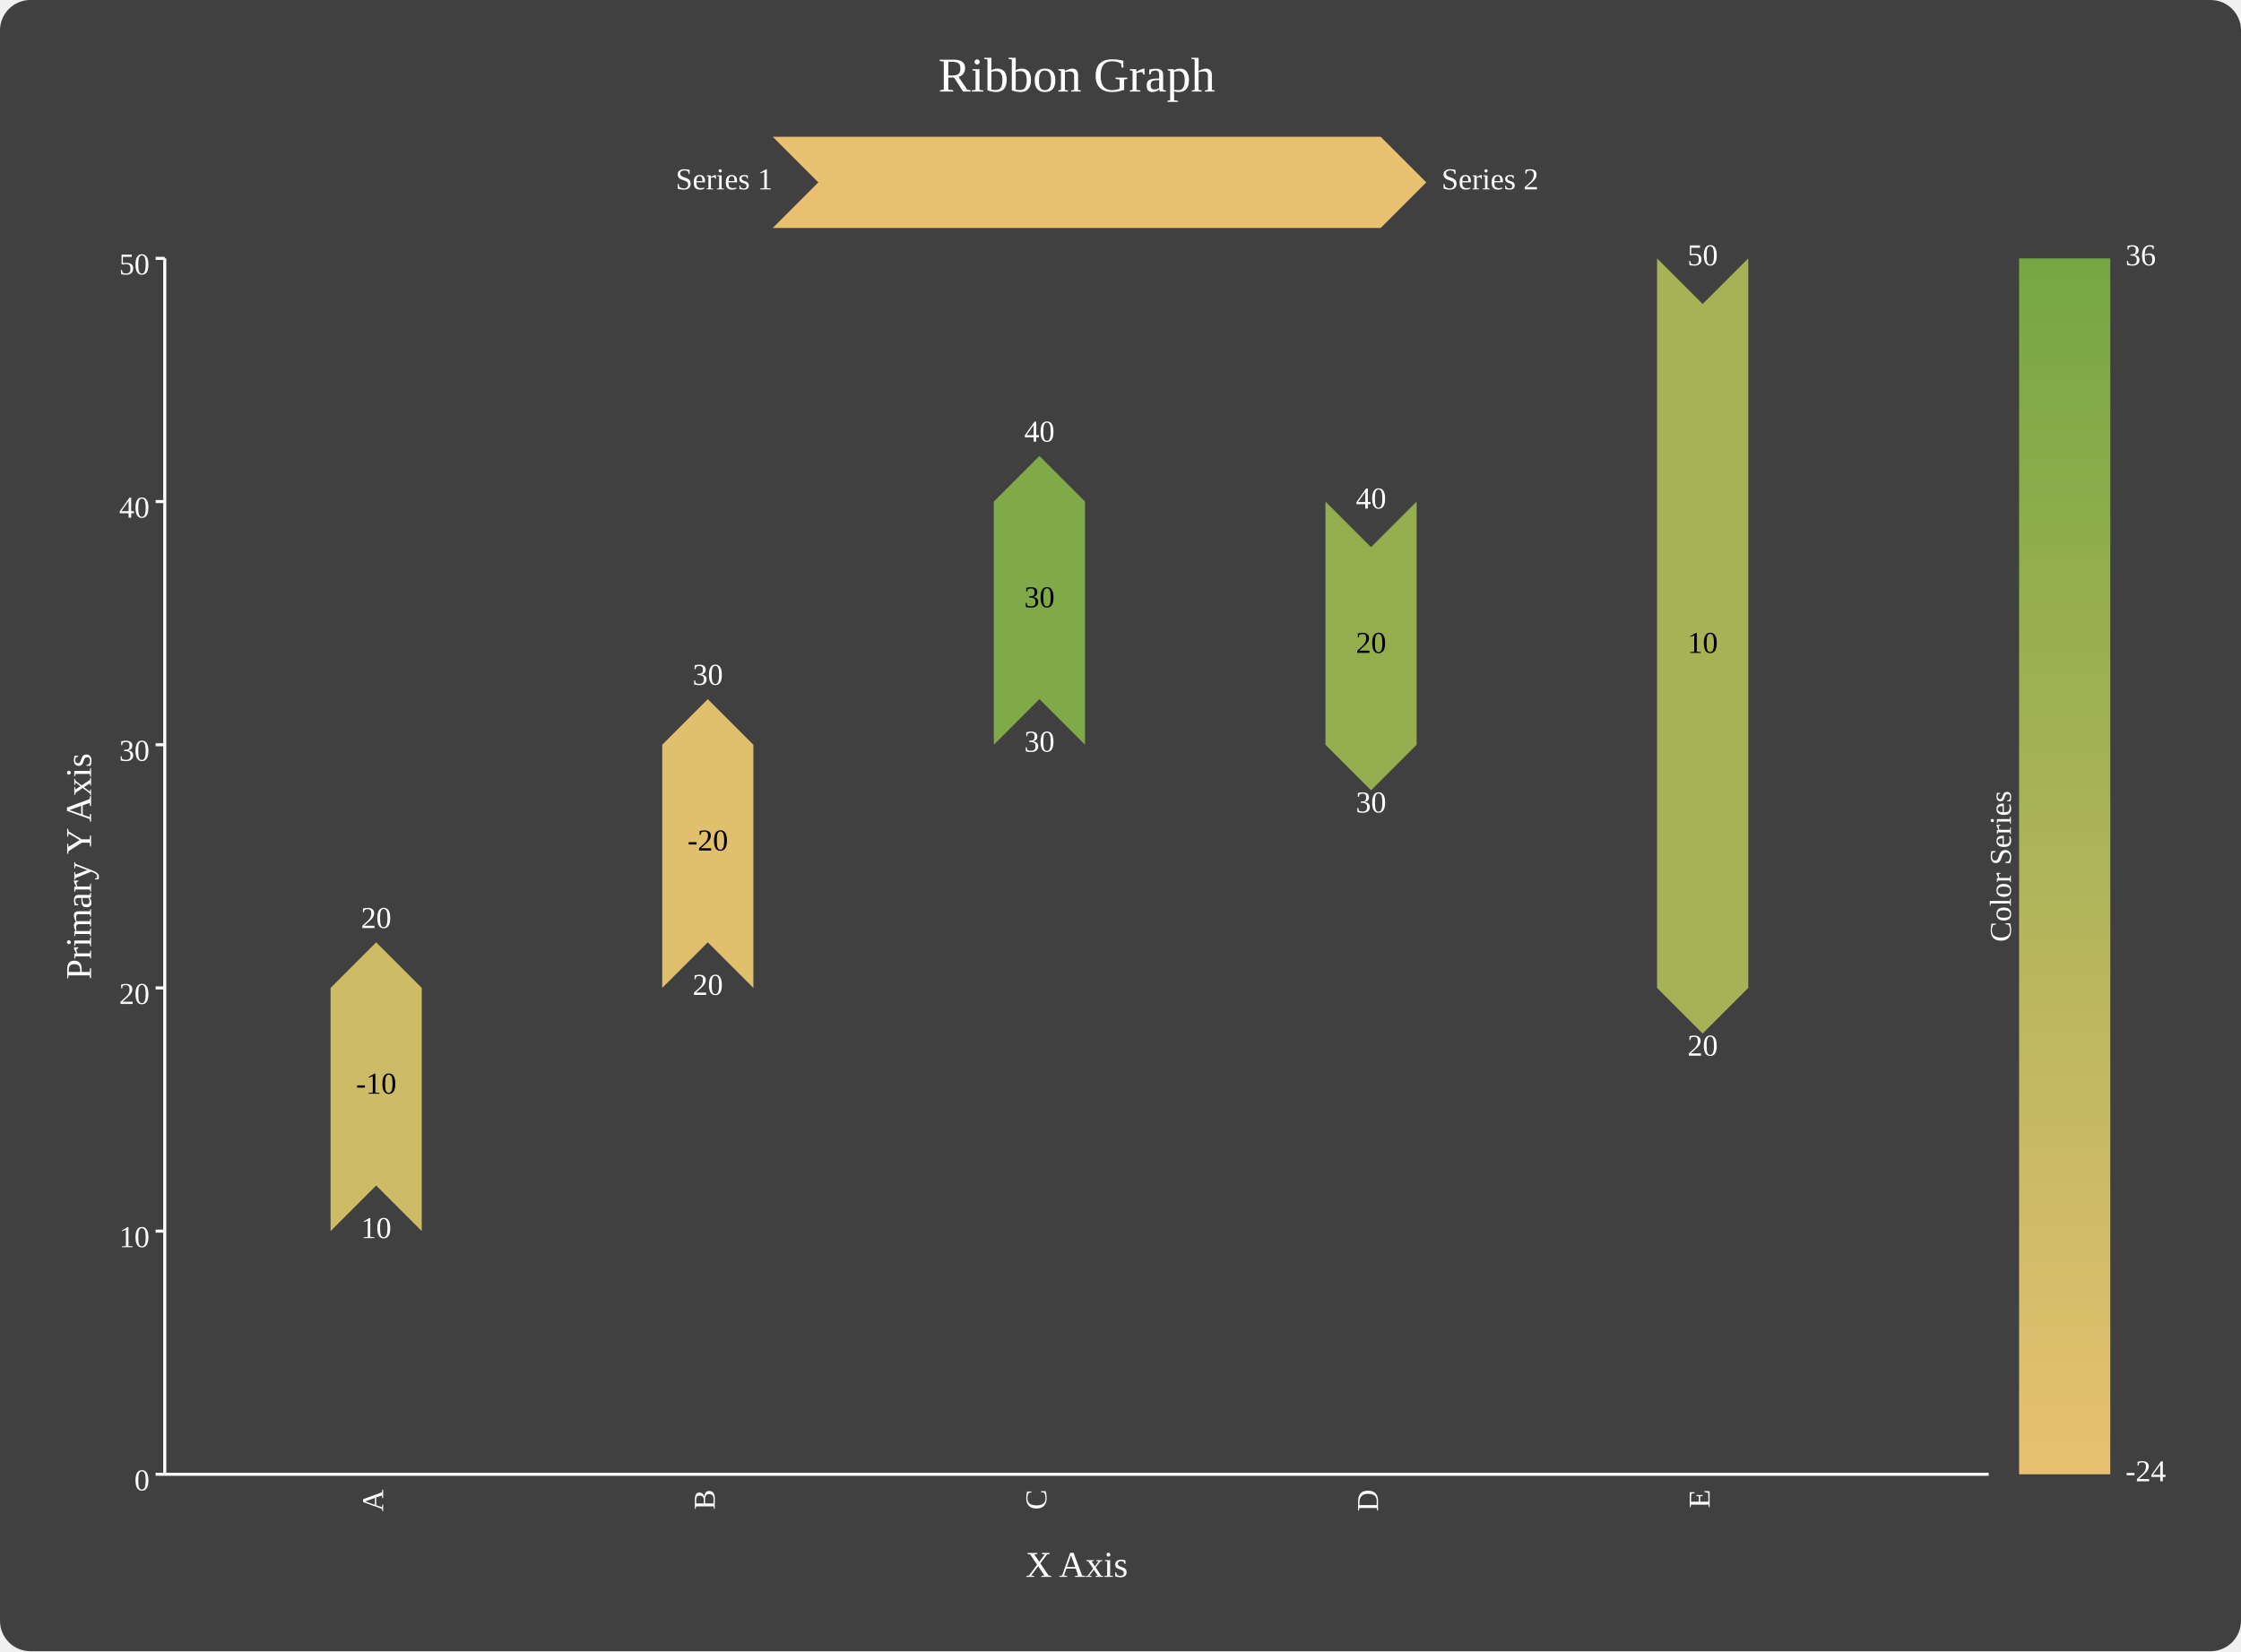
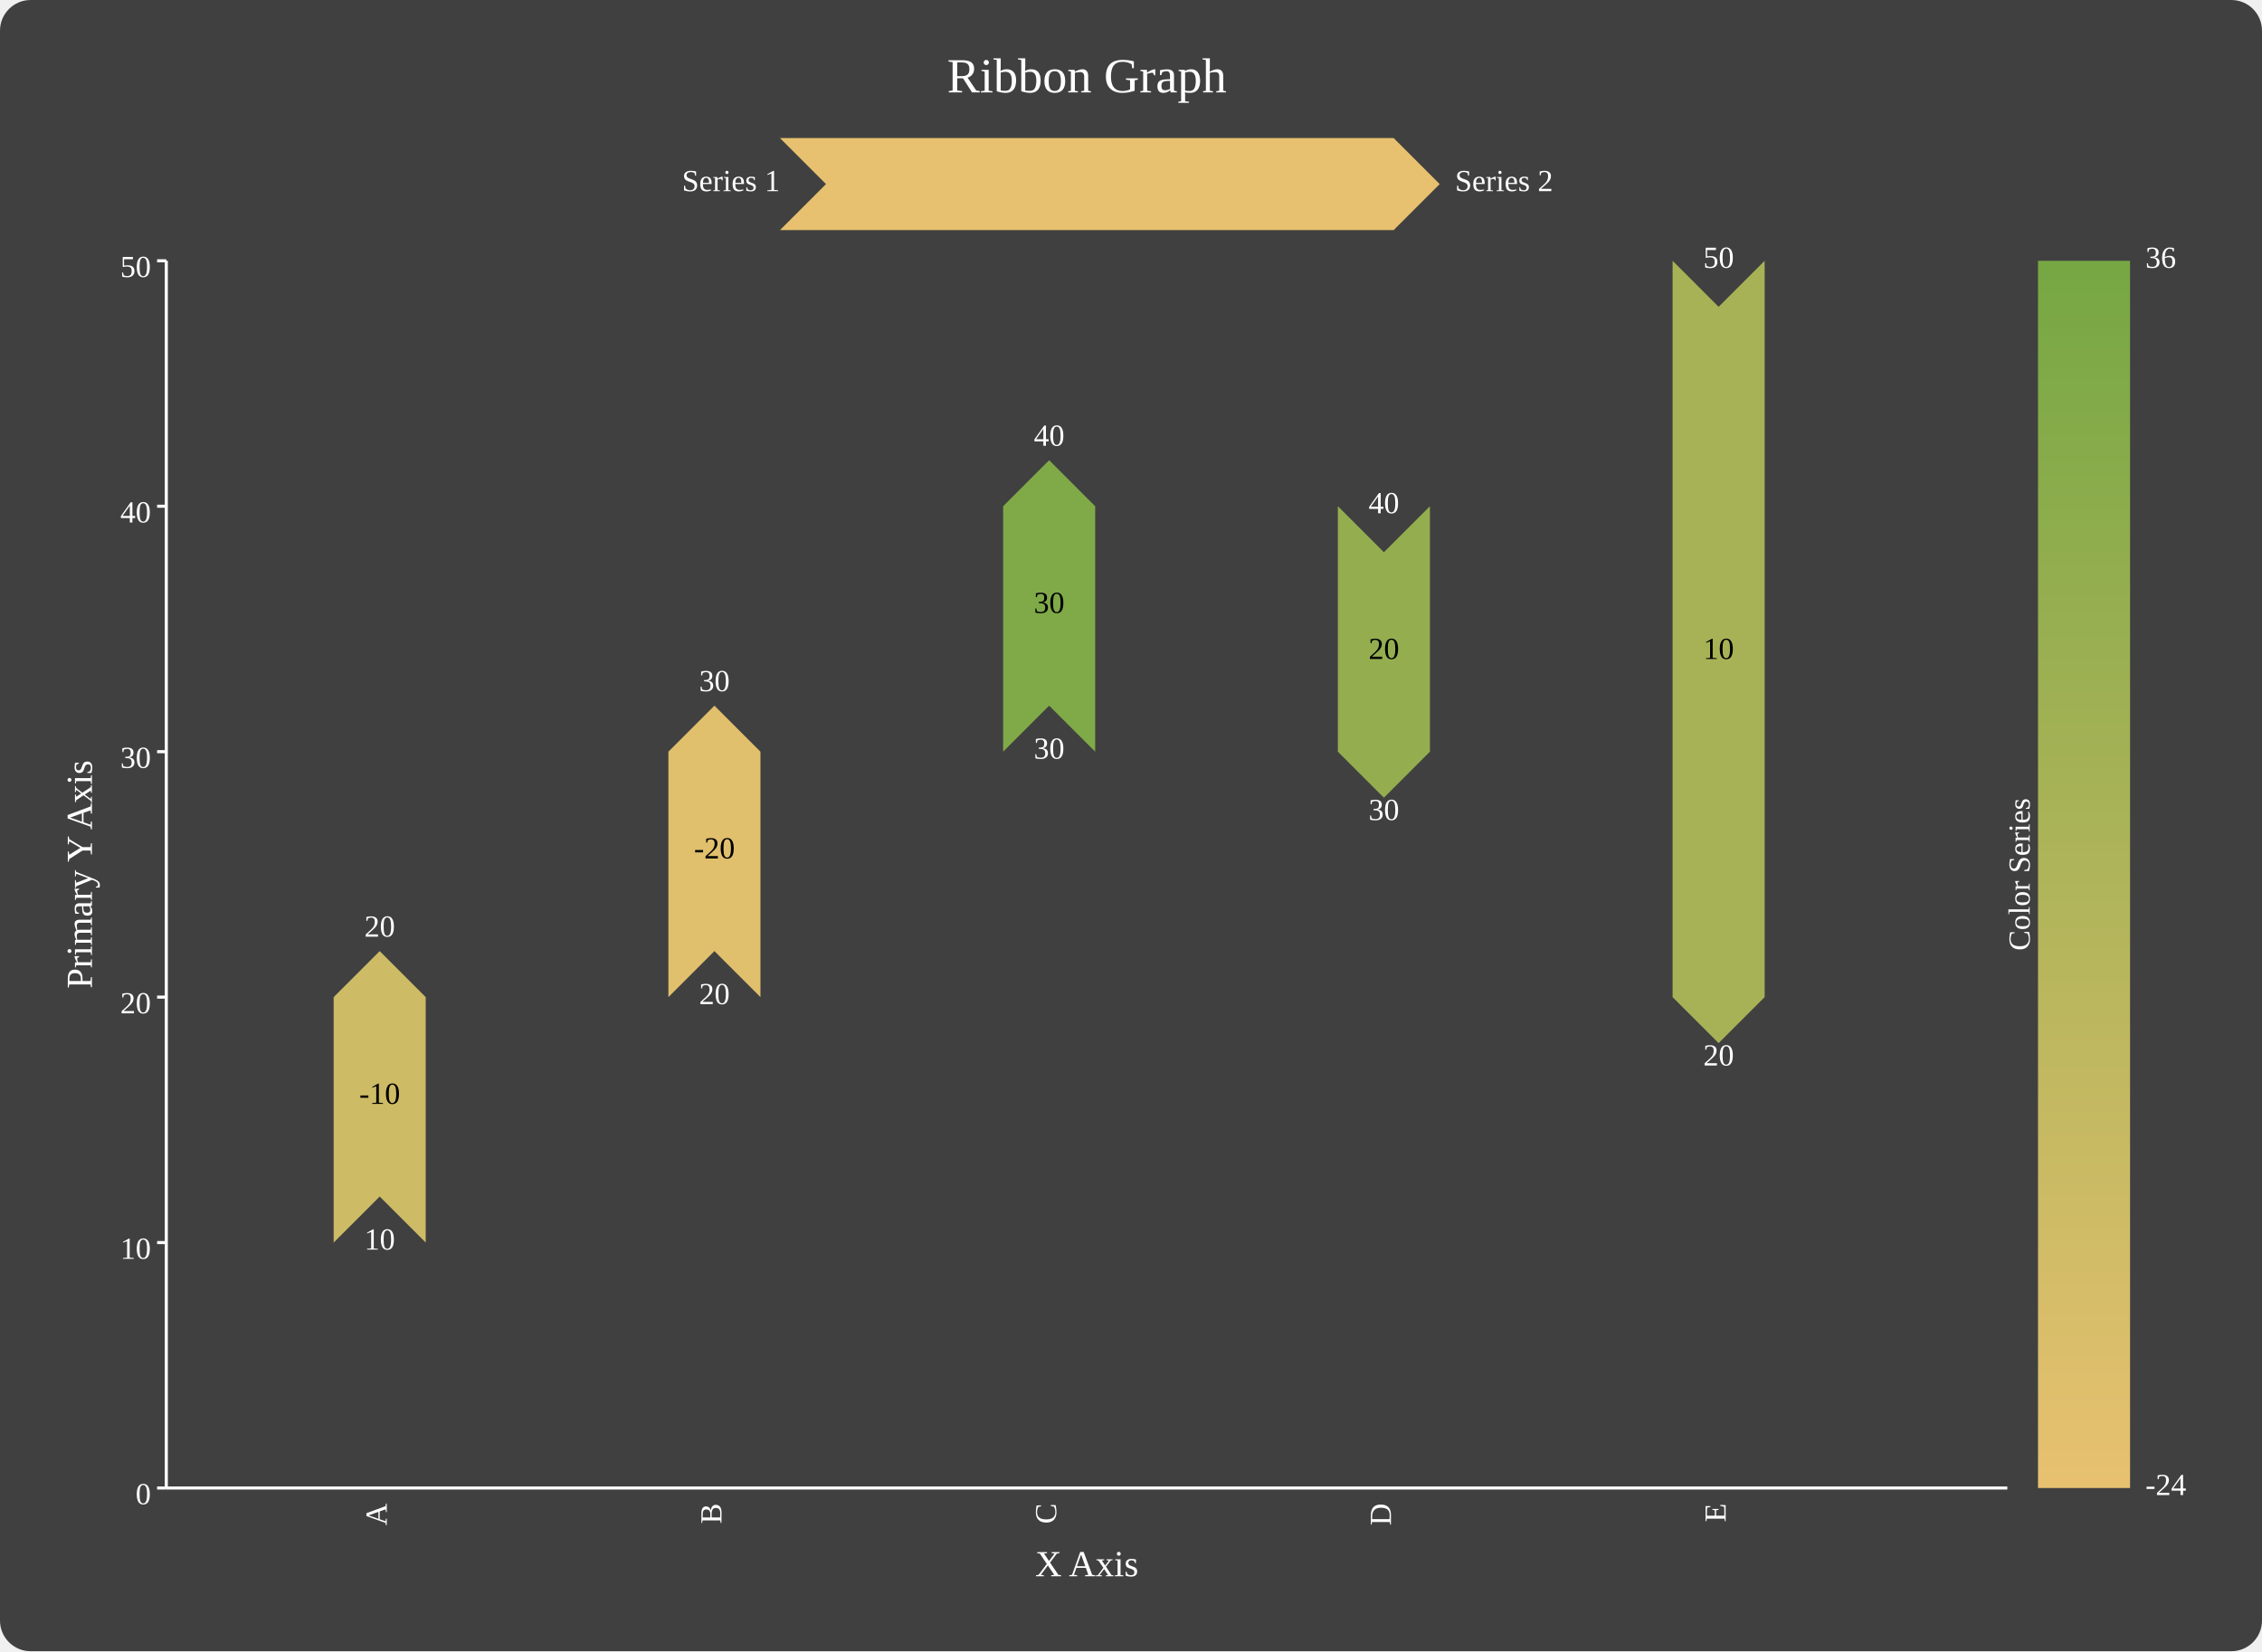
- <svg xmlns="http://www.w3.org/2000/svg" width="737.2" height="543.2" viewBox="-54.2 -85.0 737.2 543.2">
+ <svg xmlns="http://www.w3.org/2000/svg" width="737.2" height="538.2" viewBox="-54.2 -85.0 737.2 538.2">
  <defs>
    <linearGradient id="legend_grad" x1="0%" y1="0%" x2="0%" y2="100%">
      <stop offset="0%" style="stop-color:#75a743" />
      <stop offset="100%" style="stop-color:#e8c170" />
    </linearGradient>
  </defs>
-   <rect x="-54.2" y="-85.0" width="737.2" height="543.2" rx="10" ry="10" fill="#404040" />
+   <rect x="-54.2" y="-85.0" width="737.2" height="538.2" rx="10" ry="10" fill="#404040" />
  <path d="M200.0 -40 h200.0 l15.0 15.0 l-15.0 15.0 h-200.0 l15.0 -15.0" fill="#e8c170" />
  <text x="200.0" y="-25.0" font-size="10" fill="#ffffff" text-anchor="end" dominant-baseline="middle">Series 1</text>
  <text x="420.0" y="-25.0" font-size="10" fill="#ffffff" text-anchor="start" dominant-baseline="middle">Series 2</text>
  <rect x="610" y="0" width="30" height="400" fill="url(#legend_grad)" />
  <text x="605" y="200.0" font-size="10" fill="#ffffff" text-anchor="middle" dominant-baseline="middle" transform="rotate(-90 605 200.0)">Color Series</text>
  <text x="645" y="0" font-size="10" fill="#ffffff" text-anchor="start" dominant-baseline="middle">36</text>
  <text x="645" y="400" font-size="10" fill="#ffffff" text-anchor="start" dominant-baseline="middle">-24</text>
  <path d="M54.545 240.0 v80.0 l15.0 -15.0 l15.0 15.0 v-80.0 l-15.0 -15.0" fill="#cdbb66" />
  <text x="69.545" y="320.0" font-size="10" fill="#ffffff" text-anchor="middle" dominant-baseline="middle">10</text>
  <text x="69.545" y="218.0" font-size="10" fill="#ffffff" text-anchor="middle" dominant-baseline="middle">20</text>
  <text x="69.545" y="272.5" font-size="10" fill="#000000" text-anchor="middle" dominant-baseline="middle">-10</text>
  <path d="M163.636 160.0 v80.0 l15.0 -15.0 l15.0 15.0 v-80.0 l-15.0 -15.0" fill="#e0bf6d" />
  <text x="178.636" y="240.0" font-size="10" fill="#ffffff" text-anchor="middle" dominant-baseline="middle">20</text>
  <text x="178.636" y="138.0" font-size="10" fill="#ffffff" text-anchor="middle" dominant-baseline="middle">30</text>
  <text x="178.636" y="192.5" font-size="10" fill="#000000" text-anchor="middle" dominant-baseline="middle">-20</text>
  <path d="M272.727 80.0 v80.0 l15.0 -15.0 l15.0 15.0 v-80.0 l-15.0 -15.0" fill="#80aa48" />
  <text x="287.727" y="160.0" font-size="10" fill="#ffffff" text-anchor="middle" dominant-baseline="middle">30</text>
  <text x="287.727" y="58.0" font-size="10" fill="#ffffff" text-anchor="middle" dominant-baseline="middle">40</text>
  <text x="287.727" y="112.5" font-size="10" fill="#000000" text-anchor="middle" dominant-baseline="middle">30</text>
  <path d="M381.818 80.0 v80.0 l15.0 15.0 l15.0 -15.0 v-80.0 l-15.0 15.0" fill="#94ae4f" />
  <text x="396.818" y="80.0" font-size="10" fill="#ffffff" text-anchor="middle" dominant-baseline="middle">40</text>
  <text x="396.818" y="180.0" font-size="10" fill="#ffffff" text-anchor="middle" dominant-baseline="middle">30</text>
  <text x="396.818" y="127.5" font-size="10" fill="#000000" text-anchor="middle" dominant-baseline="middle">20</text>
  <path d="M490.909 0.0 v240.0 l15.0 15.0 l15.0 -15.0 v-240.0 l-15.0 15.0" fill="#a7b256" />
  <text x="505.909" y="0.0" font-size="10" fill="#ffffff" text-anchor="middle" dominant-baseline="middle">50</text>
  <text x="505.909" y="260.0" font-size="10" fill="#ffffff" text-anchor="middle" dominant-baseline="middle">20</text>
  <text x="505.909" y="127.5" font-size="10" fill="#000000" text-anchor="middle" dominant-baseline="middle">10</text>
  <line x1="0" y1="0" x2="0" y2="400" stroke="#ffffff" stroke-width="1" />
  <line x1="0" y1="400" x2="600" y2="400" stroke="#ffffff" stroke-width="1" />
  <text x="69.545" y="405" font-size="10" fill="#ffffff" text-anchor="end" dominant-baseline="middle" transform="rotate(-90 69.54545 405)">A</text>
  <text x="178.636" y="405" font-size="10" fill="#ffffff" text-anchor="end" dominant-baseline="middle" transform="rotate(-90 178.6364 405)">B</text>
  <text x="287.727" y="405" font-size="10" fill="#ffffff" text-anchor="end" dominant-baseline="middle" transform="rotate(-90 287.7273 405)">C</text>
  <text x="396.818" y="405" font-size="10" fill="#ffffff" text-anchor="end" dominant-baseline="middle" transform="rotate(-90 396.8182 405)">D</text>
  <text x="505.909" y="405" font-size="10" fill="#ffffff" text-anchor="end" dominant-baseline="middle" transform="rotate(-90 505.9091 405)">E</text>
  <text x="-5" y="403.0" font-size="10" fill="#ffffff" text-anchor="end" dominant-baseline="middle">0</text>
  <line x1="0" y1="400.0" x2="-3" y2="400.0" stroke="#ffffff" stroke-width="1" />
  <text x="-5" y="323.0" font-size="10" fill="#ffffff" text-anchor="end" dominant-baseline="middle">10</text>
  <line x1="0" y1="320.0" x2="-3" y2="320.0" stroke="#ffffff" stroke-width="1" />
  <text x="-5" y="243.0" font-size="10" fill="#ffffff" text-anchor="end" dominant-baseline="middle">20</text>
  <line x1="0" y1="240.0" x2="-3" y2="240.0" stroke="#ffffff" stroke-width="1" />
  <text x="-5" y="163.0" font-size="10" fill="#ffffff" text-anchor="end" dominant-baseline="middle">30</text>
  <line x1="0" y1="160.0" x2="-3" y2="160.0" stroke="#ffffff" stroke-width="1" />
  <text x="-5" y="83.0" font-size="10" fill="#ffffff" text-anchor="end" dominant-baseline="middle">40</text>
  <line x1="0" y1="80.0" x2="-3" y2="80.0" stroke="#ffffff" stroke-width="1" />
  <text x="-5" y="3.0" font-size="10" fill="#ffffff" text-anchor="end" dominant-baseline="middle">50</text>
  <line x1="0" y1="0.0" x2="-3" y2="0.0" stroke="#ffffff" stroke-width="1" />
-   <text x="300.0" y="431.0" font-size="12" fill="#ffffff" text-anchor="middle" dominant-baseline="middle">X Axis</text>
+   <text x="300.0" y="426.0" font-size="12" fill="#ffffff" text-anchor="middle" dominant-baseline="middle">X Axis</text>
  <text x="-27.0" y="200.0" font-size="12" fill="#ffffff" text-anchor="middle" dominant-baseline="middle" transform="rotate(-90 -27.0 200.0)">Primary Y Axis</text>
  <text x="300.0" y="-65.0" font-size="16" fill="#ffffff" text-anchor="middle" dominant-baseline="text-top">Ribbon Graph</text>
</svg>
